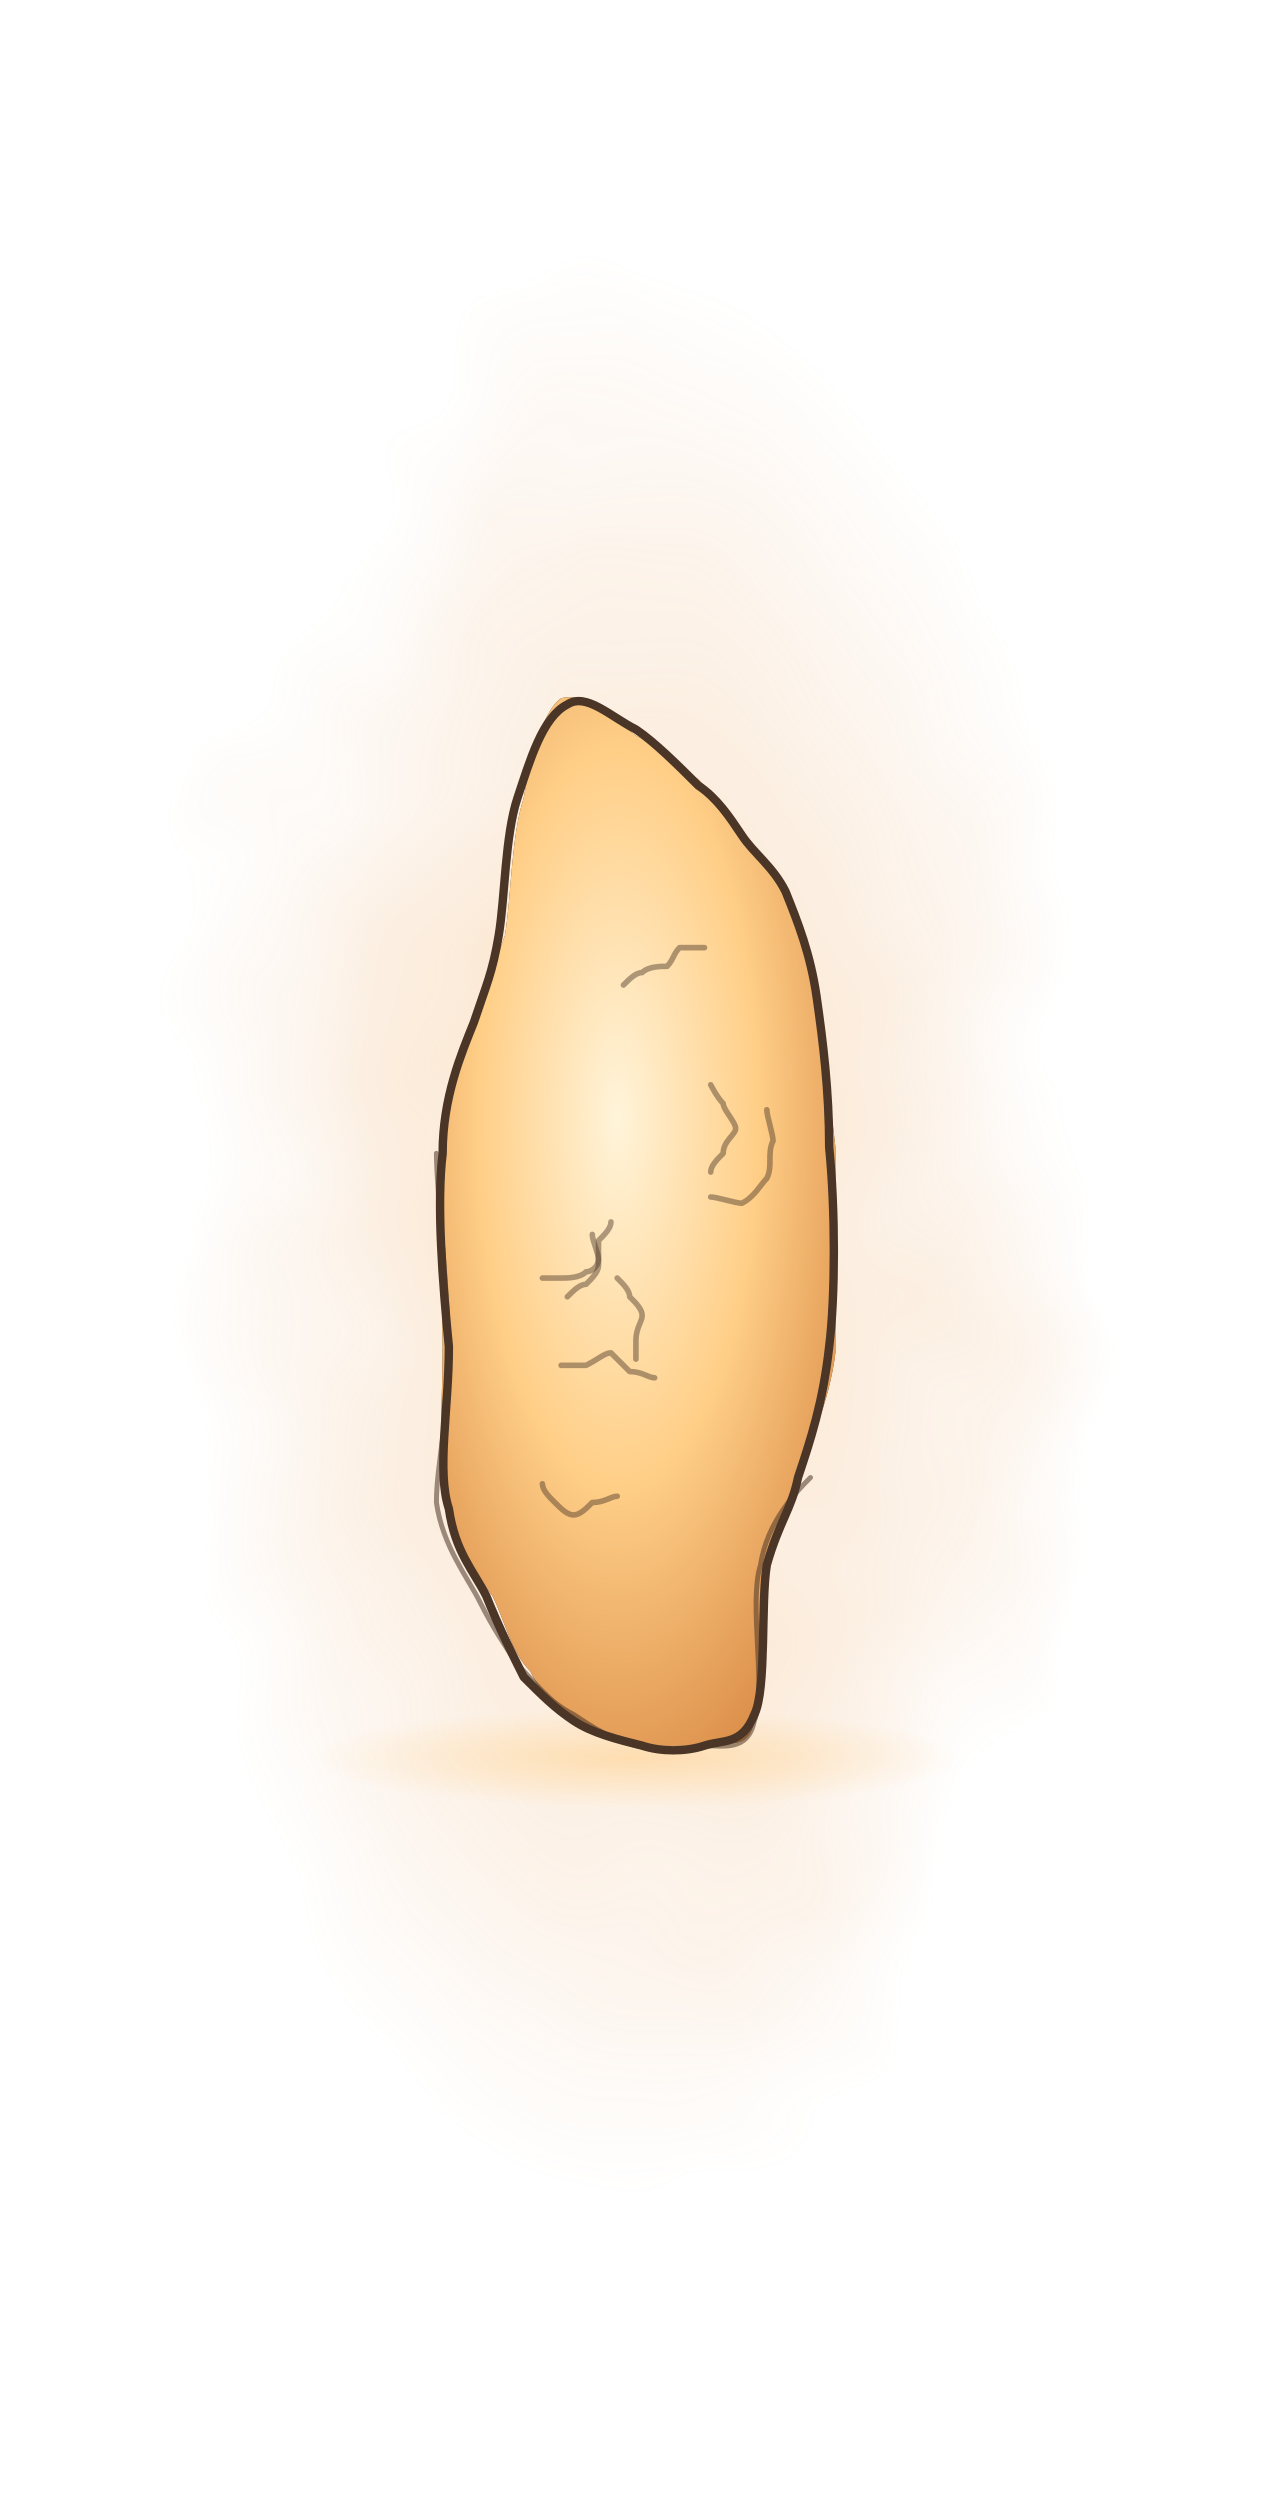
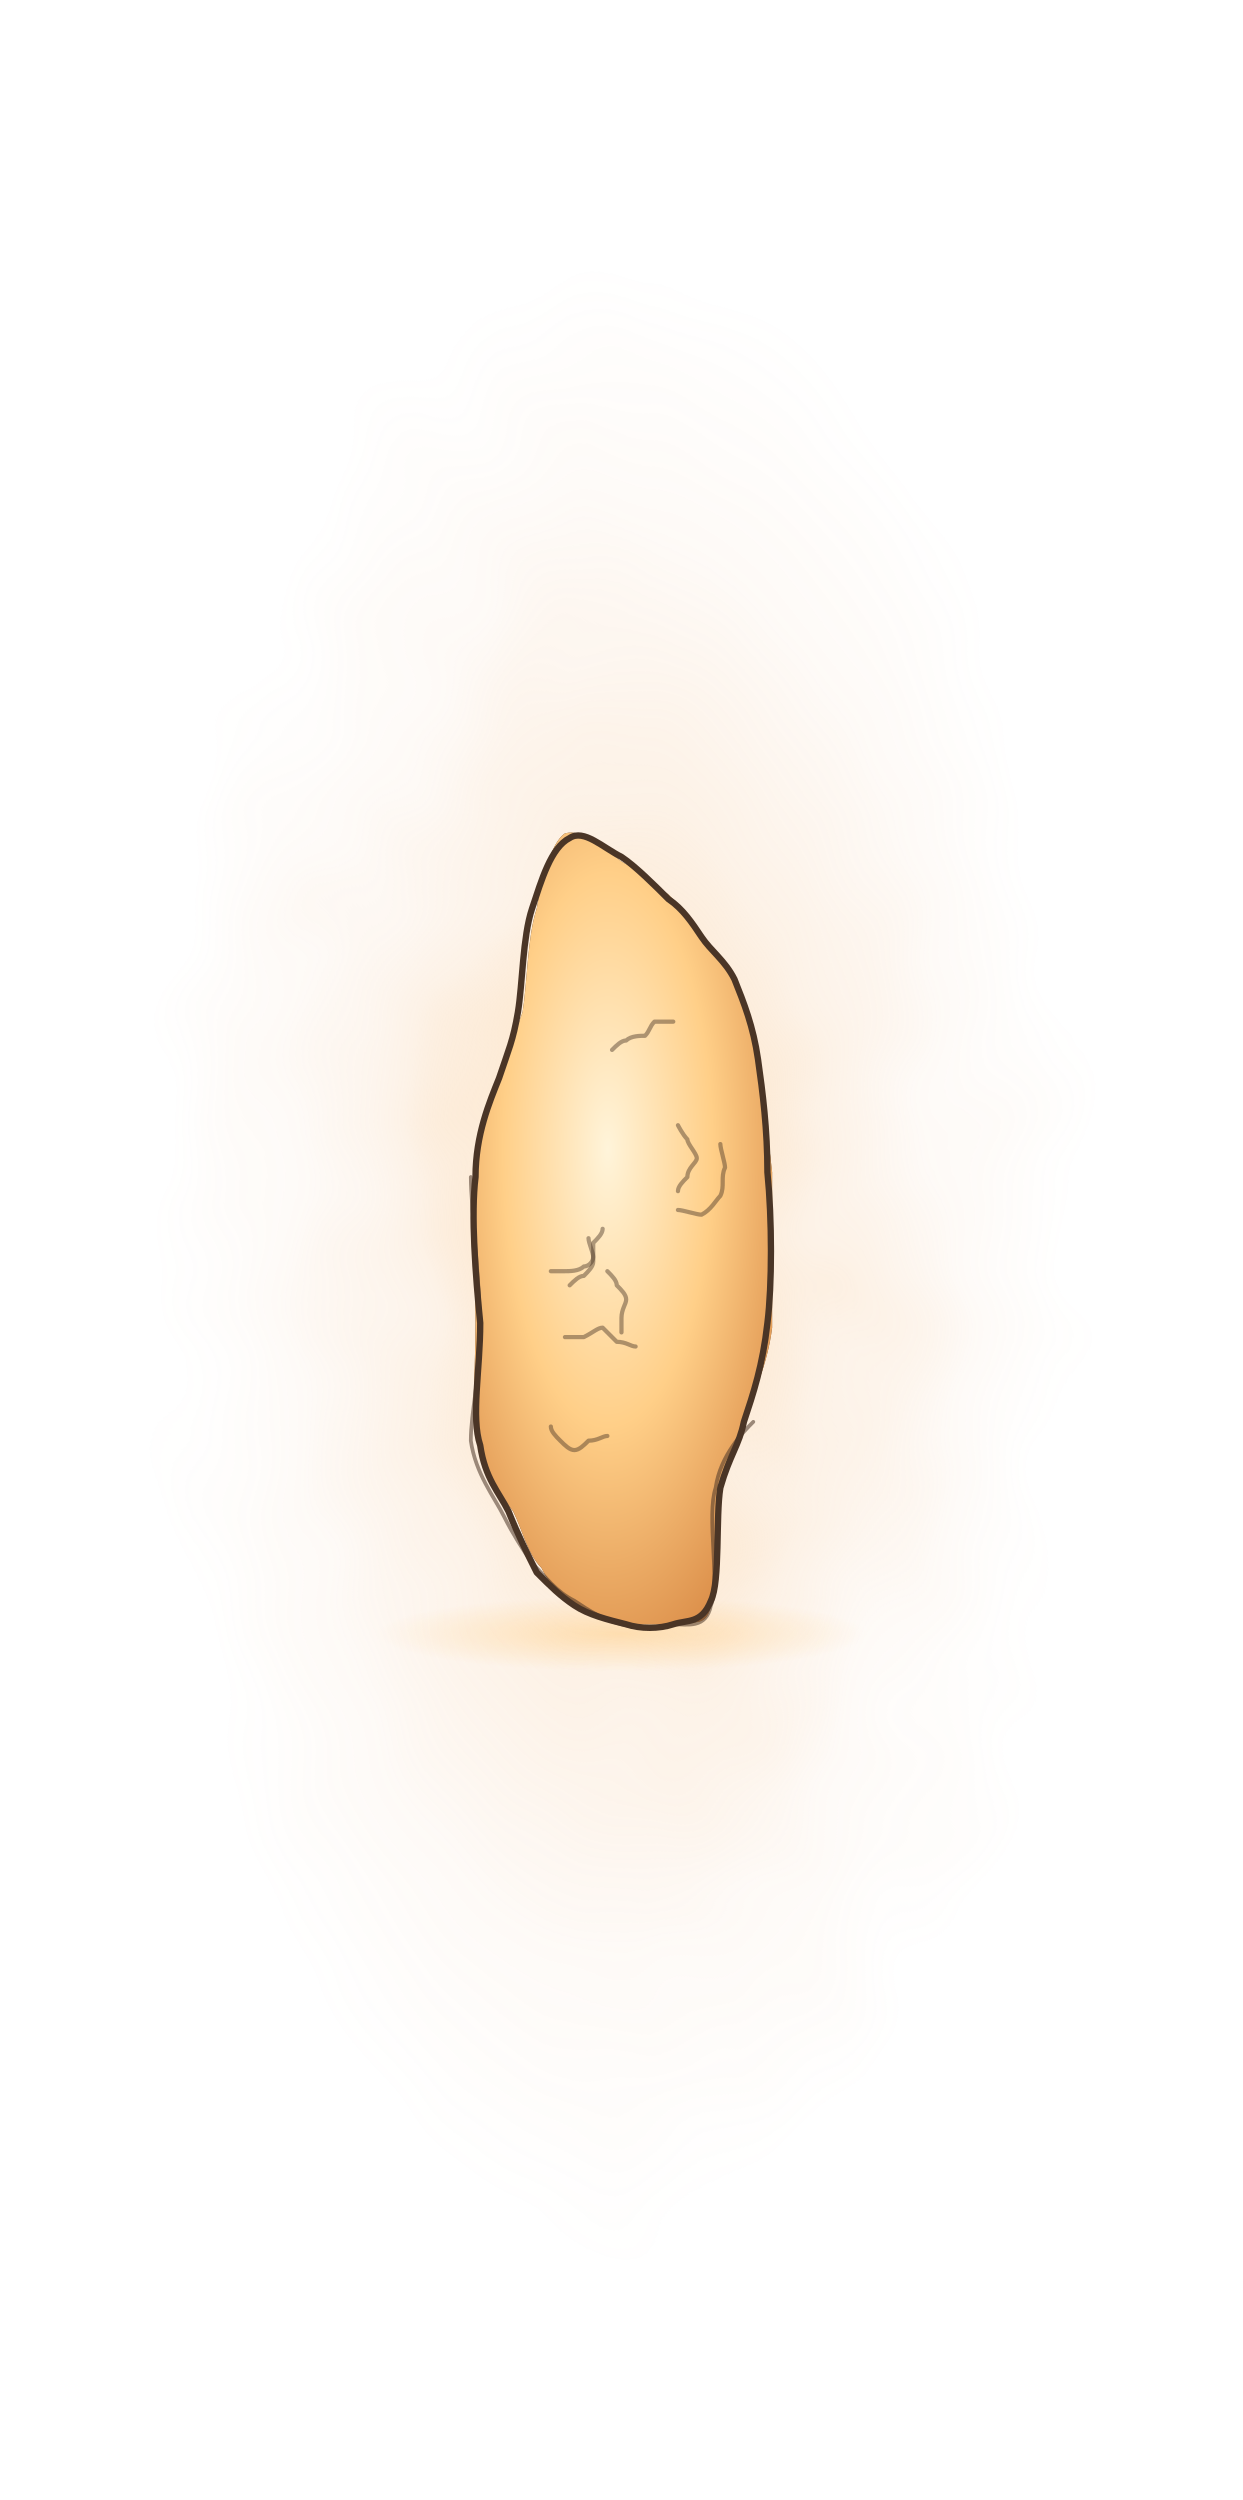
- <svg xmlns="http://www.w3.org/2000/svg" viewBox="958 394 204 401" width="204" height="401" fill="none" stroke-linecap="round" stroke-linejoin="round">
+ <svg xmlns="http://www.w3.org/2000/svg" viewBox="928 329 264 531" width="264" height="531" fill="none" stroke-linecap="round" stroke-linejoin="round">
  <style>.ln{stroke:#4a3526;stroke-width:1.35}.ln2{stroke-width:.8;opacity:.55}.wisp{stroke-width:.9;opacity:.45}.sup,.floor{stroke:#c9a582}.sup.pale{stroke:#cdc0b0}.floor{opacity:.25}.bg{fill:#3d2d26}.blotch{fill:#1f1612}.fibre{fill:none;stroke:#1f1612;stroke-linecap:round}.mottle{fill:#4a2614;opacity:.55}</style>
  <defs>
-     <radialGradient id="halo">
-       <stop offset="0" stop-color="#ffcf87" stop-opacity=".55" />
-       <stop offset=".45" stop-color="#f0a250" stop-opacity=".2" />
-       <stop offset="1" stop-color="#e08a3c" stop-opacity="0" />
-     </radialGradient>
    <radialGradient id="inner" cx=".45" cy=".4" r=".7">
      <stop offset="0" stop-color="#fff4da" />
      <stop offset=".5" stop-color="#ffcf88" />
      <stop offset="1" stop-color="#d98a45" />
    </radialGradient>
    <radialGradient id="pale" cx=".45" cy=".4" r=".7">
      <stop offset="0" stop-color="#ffffff" />
      <stop offset=".6" stop-color="#fff8ec" />
      <stop offset="1" stop-color="#ecd3b4" />
    </radialGradient>
    <radialGradient id="brown" cx=".45" cy=".4" r=".7">
      <stop offset="0" stop-color="#ffcf8f" />
      <stop offset=".5" stop-color="#c97a3c" />
      <stop offset="1" stop-color="#6e3d1f" />
    </radialGradient>
    <filter id="felt" x="-10%" y="-10%" width="120%" height="120%">
      <feGaussianBlur stdDeviation="1.6" />
    </filter>
-     <radialGradient id="haloWhite">
-       <stop offset="0" stop-color="#fffaf0" stop-opacity=".6" />
-       <stop offset=".45" stop-color="#fbe9cc" stop-opacity=".22" />
-       <stop offset="1" stop-color="#f2d9b4" stop-opacity="0" />
-     </radialGradient>
    <radialGradient id="pool">
      <stop offset="0" stop-color="#ffcf87" stop-opacity=".55" />
      <stop offset="1" stop-color="#ffcf87" stop-opacity="0" />
    </radialGradient>
    <filter id="rough" x="-20%" y="-20%" width="140%" height="140%">
      <feTurbulence type="fractalNoise" baseFrequency=".03" numOctaves="2" seed="3" />
      <feDisplacementMap in="SourceGraphic" scale="26" />
    </filter>
+     <radialGradient id="halo">
+       <stop offset="0" stop-color="#ffcf87" stop-opacity=".55" />
+       <stop offset=".2" stop-color="#fbbd72" stop-opacity=".34" />
+       <stop offset=".45" stop-color="#f0a250" stop-opacity=".14" />
+       <stop offset=".72" stop-color="#e8954a" stop-opacity=".045" />
+       <stop offset="1" stop-color="#e08a3c" stop-opacity="0" />
+     </radialGradient>
+     <radialGradient id="haloWhite">
+       <stop offset="0" stop-color="#fffaf0" stop-opacity=".6" />
+       <stop offset=".2" stop-color="#fff2de" stop-opacity=".38" />
+       <stop offset=".45" stop-color="#fbe9cc" stop-opacity=".15" />
+       <stop offset=".72" stop-color="#f6dfbf" stop-opacity=".05" />
+       <stop offset="1" stop-color="#f2d9b4" stop-opacity="0" />
+     </radialGradient>
+     <radialGradient id="haloDim">
+       <stop offset="0" stop-color="#f0b26a" stop-opacity=".4" />
+       <stop offset=".2" stop-color="#d98f4c" stop-opacity=".24" />
+       <stop offset=".45" stop-color="#c47a3a" stop-opacity=".1" />
+       <stop offset=".72" stop-color="#b56e33" stop-opacity=".03" />
+       <stop offset="1" stop-color="#a8642e" stop-opacity="0" />
+     </radialGradient>
+     <linearGradient id="floorFade" gradientUnits="userSpaceOnUse" x1="0" y1="586" x2="0" y2="676">
+       <stop offset="0" stop-color="#fff" />
+       <stop offset="1" stop-color="#000" />
+     </linearGradient>
+     <mask id="aboveFloor" maskUnits="userSpaceOnUse" x="-3000" y="-3000" width="8000" height="8000">
+       <rect x="-3000" y="-3000" width="8000" height="8000" fill="url(#floorFade)" />
+     </mask>
+     <filter id="shaftBlur" x="-30%" y="-30%" width="160%" height="160%">
+       <feGaussianBlur stdDeviation="7" />
+     </filter>
  </defs>
  <clipPath id="c16">
    <path d="M1060 512 C1064 514 1067 517 1070 519 C1073 522 1075 525 1077 528 C1079 531 1082 533 1084 537 C1086 541 1088 547 1089 554 C1090 561 1091 569 1092 578 C1092 587 1092 602 1092 611 C1091 619 1088 625 1086 631 C1085 636 1082 638 1081 645 C1080 651 1081 665 1079 670 C1078 675 1075 673 1072 674 C1069 674 1064 674 1060 674 C1056 673 1053 672 1050 670 C1047 668 1045 666 1043 662 C1040 659 1039 654 1037 650 C1034 646 1031 643 1030 636 C1028 629 1029 620 1029 610 C1029 601 1028 587 1029 578 C1030 570 1032 564 1034 558 C1035 552 1037 550 1039 544 C1040 538 1040 528 1042 522 C1043 516 1045 508 1048 506 C1052 505 1056 509 1060 512Z" />
  </clipPath>
  <path class="bg" d="M1060 512 C1064 514 1067 517 1070 519 C1073 522 1075 525 1077 528 C1079 531 1082 533 1084 537 C1086 541 1088 547 1089 554 C1090 561 1091 569 1092 578 C1092 587 1092 602 1092 611 C1091 619 1088 625 1086 631 C1085 636 1082 638 1081 645 C1080 651 1081 665 1079 670 C1078 675 1075 673 1072 674 C1069 674 1064 674 1060 674 C1056 673 1053 672 1050 670 C1047 668 1045 666 1043 662 C1040 659 1039 654 1037 650 C1034 646 1031 643 1030 636 C1028 629 1029 620 1029 610 C1029 601 1028 587 1029 578 C1030 570 1032 564 1034 558 C1035 552 1037 550 1039 544 C1040 538 1040 528 1042 522 C1043 516 1045 508 1048 506 C1052 505 1056 509 1060 512Z" />
  <g class="warm">
-     <ellipse cx="1060" cy="594" rx="73" ry="155" fill="url(#halo)" filter="url(#rough)" />
+     <ellipse cx="1060" cy="594" rx="98" ry="210" fill="url(#halo)" filter="url(#rough)" />
    <ellipse cx="1060" cy="676" rx="52" ry="8" fill="url(#pool)" />
    <path d="M1060 512 C1064 514 1067 517 1070 519 C1073 522 1075 525 1077 528 C1079 531 1082 533 1084 537 C1086 541 1088 547 1089 554 C1090 561 1091 569 1092 578 C1092 587 1092 602 1092 611 C1091 619 1088 625 1086 631 C1085 636 1082 638 1081 645 C1080 651 1081 665 1079 670 C1078 675 1075 673 1072 674 C1069 674 1064 674 1060 674 C1056 673 1053 672 1050 670 C1047 668 1045 666 1043 662 C1040 659 1039 654 1037 650 C1034 646 1031 643 1030 636 C1028 629 1029 620 1029 610 C1029 601 1028 587 1029 578 C1030 570 1032 564 1034 558 C1035 552 1037 550 1039 544 C1040 538 1040 528 1042 522 C1043 516 1045 508 1048 506 C1052 505 1056 509 1060 512Z" fill="url(#inner)" />
  </g>
  <path class="ln" d="M1060 511 C1063 513 1067 517 1070 520 C1073 522 1075 525 1077 528 C1079 531 1082 533 1084 537 C1086 542 1088 547 1089 554 C1090 561 1091 569 1091 578 C1092 588 1092 602 1091 610 C1090 619 1088 625 1086 631 C1085 636 1083 638 1081 645 C1080 651 1081 665 1079 669 C1077 674 1074 673 1071 674 C1068 675 1064 675 1061 674 C1057 673 1053 672 1050 670 C1047 668 1045 666 1042 663 C1040 659 1038 655 1036 650 C1034 646 1031 643 1030 636 C1028 630 1030 620 1030 610 C1029 600 1028 587 1029 579 C1029 570 1032 563 1034 558 C1036 552 1037 550 1038 544 C1039 538 1039 528 1041 522 C1043 516 1045 509 1049 507 C1052 505 1056 509 1060 511Z" />
  <path class="ln ln2" d="M1088 631 C1086 633 1081 638 1080 645 C1078 651 1081 665 1079 670 C1078 675 1074 674 1071 674 C1068 675 1064 675 1060 674 C1056 673 1053 671 1050 669 C1046 667 1044 664 1041 661 C1039 658 1037 655 1035 651 C1033 647 1029 642 1028 635 C1028 629 1030 621 1030 612 C1030 602 1028 585 1028 579" />
  <path class="ln wisp" d="M1072 586 C1073 586 1076 587 1077 587 C1079 586 1080 584 1081 583 C1082 581 1081 579 1082 577 C1082 576 1081 573 1081 572" />
  <path class="ln wisp" d="M1057 634 C1056 634 1055 635 1053 635 C1052 636 1051 637 1050 637 C1049 637 1048 636 1047 635 C1046 634 1045 633 1045 632" />
  <path class="ln wisp" d="M1072 582 C1072 581 1073 580 1074 579 C1074 577 1076 576 1076 575 C1076 574 1074 572 1074 571 C1073 570 1072 568 1072 568" />
  <path class="ln wisp" d="M1045 599 C1045 599 1047 599 1048 599 C1049 599 1051 599 1052 598 C1053 598 1054 597 1054 596 C1054 595 1053 593 1053 592" />
  <path class="ln wisp" d="M1057 599 C1058 600 1059 601 1059 602 C1060 603 1061 604 1061 605 C1061 606 1060 607 1060 609 C1060 610 1060 611 1060 612" />
  <path class="ln wisp" d="M1063 615 C1062 615 1061 614 1059 614 C1058 613 1057 612 1056 611 C1055 611 1054 612 1052 613 C1051 613 1049 613 1048 613" />
  <path class="ln wisp" d="M1056 590 C1056 591 1055 592 1054 593 C1054 594 1054 596 1054 597 C1054 598 1053 599 1052 600 C1051 600 1050 601 1049 602" />
  <path class="ln wisp" d="M1058 552 C1059 551 1060 550 1061 550 C1062 549 1064 549 1065 549 C1066 548 1066 547 1067 546 C1068 546 1070 546 1071 546" />
</svg>
